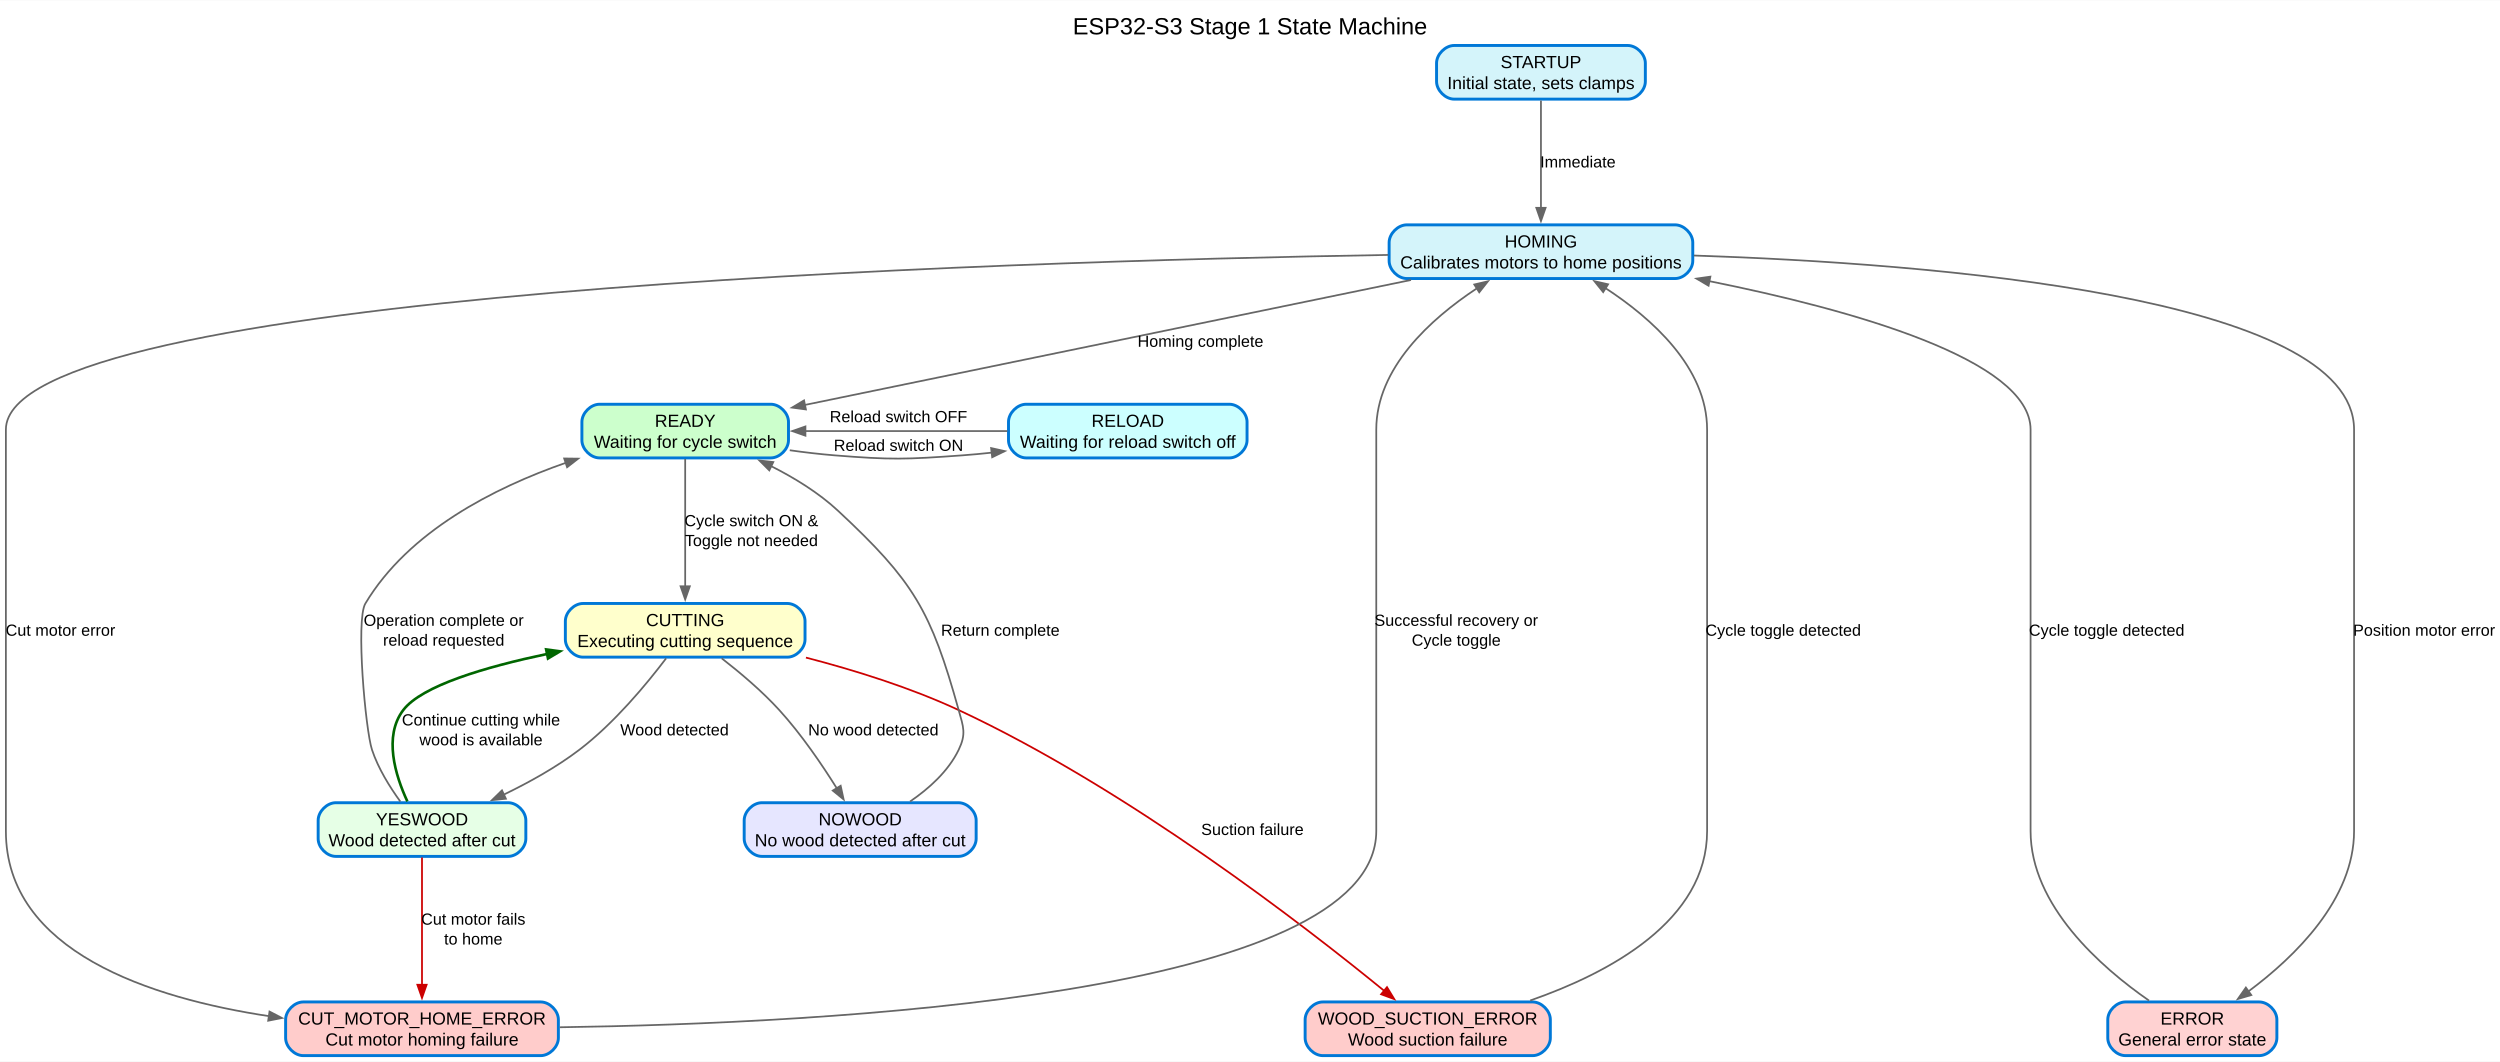
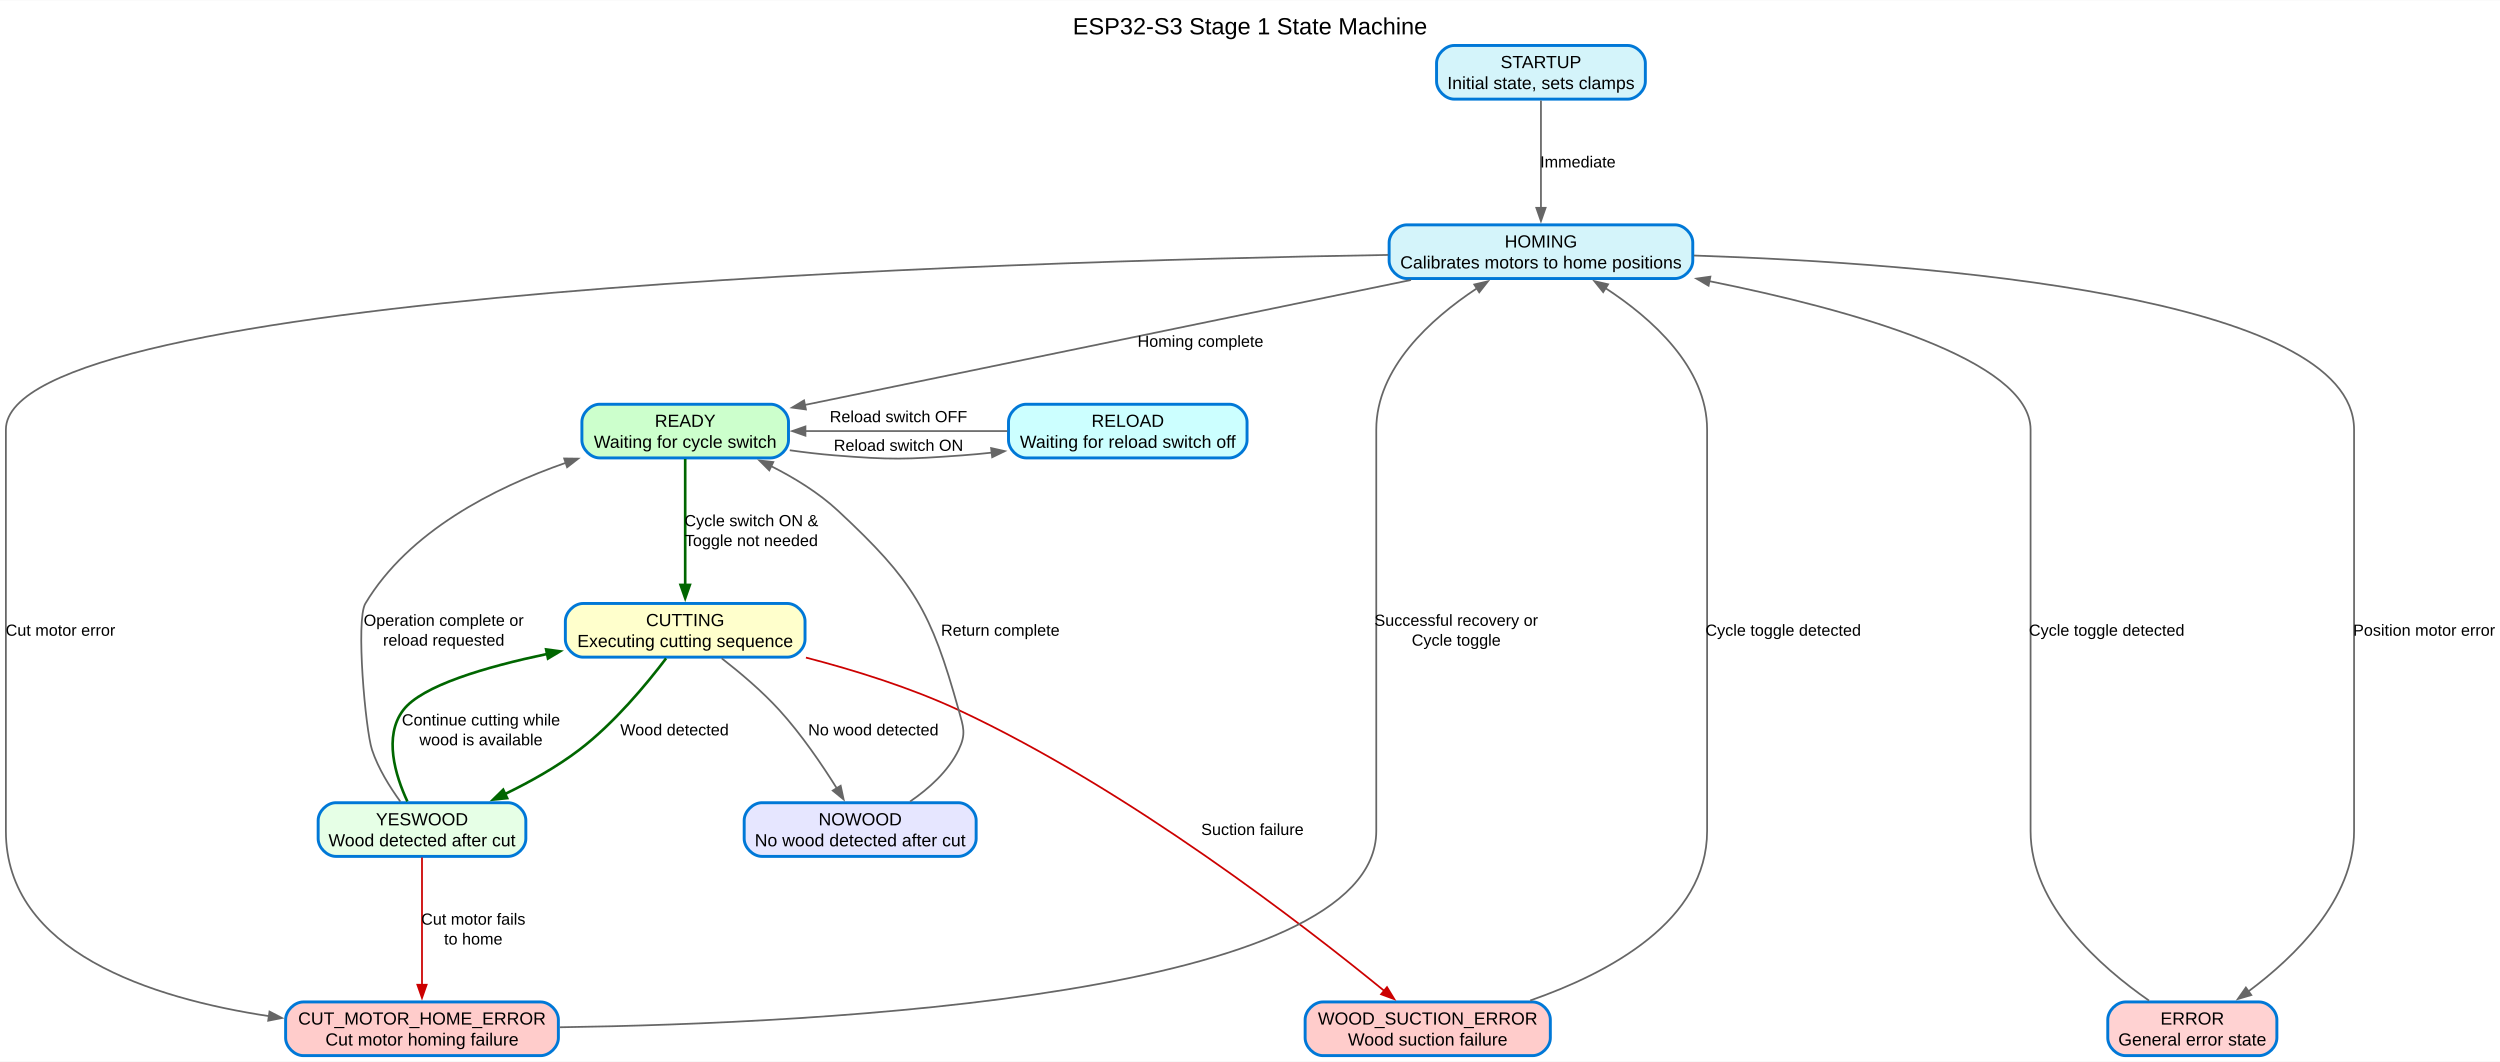
<svg xmlns="http://www.w3.org/2000/svg" width="1700pt" height="722pt" viewBox="0.00 0.00 1700.25 721.75">
  <g id="graph0" class="graph" transform="scale(1 1) rotate(0) translate(4 717.75)">
    <polygon fill="white" stroke="none" points="-4,4 -4,-717.75 1696.25,-717.75 1696.25,4 -4,4" />
    <text text-anchor="middle" x="846.12" y="-694.55" font-family="Arial" font-size="16.00">ESP32-S3 Stage 1 State Machine</text>
    <g id="node1" class="node">
      <path fill="#d4f4fa" stroke="#0078d7" stroke-width="2" d="M1103,-687C1103,-687 985,-687 985,-687 979,-687 973,-681 973,-675 973,-675 973,-662.5 973,-662.5 973,-656.5 979,-650.5 985,-650.5 985,-650.5 1103,-650.5 1103,-650.5 1109,-650.5 1115,-656.5 1115,-662.5 1115,-662.5 1115,-675 1115,-675 1115,-681 1109,-687 1103,-687" />
      <text text-anchor="middle" x="1044" y="-671.6" font-family="Arial" font-size="12.00">STARTUP</text>
      <text text-anchor="middle" x="1044" y="-657.35" font-family="Arial" font-size="12.00">Initial state, sets clamps</text>
    </g>
    <g id="node2" class="node">
      <path fill="#d4f4fa" stroke="#0078d7" stroke-width="2" d="M1135.25,-565C1135.25,-565 952.75,-565 952.75,-565 946.75,-565 940.75,-559 940.75,-553 940.75,-553 940.75,-540.5 940.75,-540.5 940.75,-534.5 946.75,-528.5 952.75,-528.5 952.75,-528.5 1135.25,-528.5 1135.25,-528.5 1141.25,-528.5 1147.25,-534.5 1147.25,-540.5 1147.25,-540.5 1147.25,-553 1147.25,-553 1147.25,-559 1141.25,-565 1135.25,-565" />
      <text text-anchor="middle" x="1044" y="-549.6" font-family="Arial" font-size="12.00">HOMING</text>
      <text text-anchor="middle" x="1044" y="-535.35" font-family="Arial" font-size="12.00">Calibrates motors to home positions</text>
    </g>
    <g id="edge1" class="edge">
      <path fill="none" stroke="#666666" stroke-width="1.2" d="M1044,-649.52C1044,-630.12 1044,-599.14 1044,-576.45" />
      <polygon fill="#666666" stroke="#666666" stroke-width="1.2" points="1047.15,-576.57 1044,-567.57 1040.85,-576.57 1047.15,-576.57" />
      <text text-anchor="middle" x="1069.12" y="-604.05" font-family="Arial" font-size="11.00">Immediate</text>
    </g>
    <g id="node3" class="node">
      <path fill="#ccffcc" stroke="#0078d7" stroke-width="2" d="M520.25,-443C520.25,-443 403.75,-443 403.75,-443 397.75,-443 391.75,-437 391.75,-431 391.75,-431 391.75,-418.5 391.75,-418.5 391.75,-412.5 397.75,-406.5 403.75,-406.5 403.75,-406.5 520.25,-406.5 520.25,-406.5 526.25,-406.5 532.25,-412.5 532.25,-418.5 532.25,-418.5 532.25,-431 532.25,-431 532.25,-437 526.25,-443 520.25,-443" />
      <text text-anchor="middle" x="462" y="-427.6" font-family="Arial" font-size="12.00">READY</text>
      <text text-anchor="middle" x="462" y="-413.35" font-family="Arial" font-size="12.00">Waiting for cycle switch</text>
    </g>
    <g id="edge2" class="edge">
      <path fill="none" stroke="#666666" stroke-width="1.2" d="M955.61,-527.52C843.59,-504.43 652.05,-464.94 543.44,-442.54" />
      <polygon fill="#666666" stroke="#666666" stroke-width="1.2" points="544.1,-439.46 534.65,-440.73 542.83,-445.63 544.1,-439.46" />
      <text text-anchor="middle" x="812.45" y="-482.05" font-family="Arial" font-size="11.00">Homing complete</text>
    </g>
    <g id="node8" class="node">
      <path fill="#ffd2d2" stroke="#0078d7" stroke-width="2" d="M1532.5,-36.5C1532.5,-36.5 1441.5,-36.5 1441.5,-36.5 1435.5,-36.5 1429.5,-30.5 1429.5,-24.5 1429.5,-24.5 1429.5,-12 1429.5,-12 1429.5,-6 1435.5,0 1441.5,0 1441.5,0 1532.5,0 1532.5,0 1538.5,0 1544.5,-6 1544.5,-12 1544.5,-12 1544.5,-24.5 1544.5,-24.5 1544.5,-30.5 1538.5,-36.5 1532.5,-36.5" />
      <text text-anchor="middle" x="1487" y="-21.1" font-family="Arial" font-size="12.00">ERROR</text>
      <text text-anchor="middle" x="1487" y="-6.85" font-family="Arial" font-size="12.00">General error state</text>
    </g>
    <g id="edge3" class="edge">
      <path fill="none" stroke="#666666" stroke-width="1.2" d="M1148.02,-544.15C1308.21,-538.82 1597,-516.62 1597,-425.75 1597,-425.75 1597,-425.75 1597,-152.75 1597,-106.36 1556.95,-67.34 1525.18,-43.7" />
      <polygon fill="#666666" stroke="#666666" stroke-width="1.2" points="1527.1,-41.2 1517.95,-38.5 1523.42,-46.31 1527.1,-41.2" />
      <text text-anchor="middle" x="1644.62" y="-285.55" font-family="Arial" font-size="11.00">Position motor error</text>
    </g>
    <g id="node10" class="node">
      <path fill="#ffcccb" stroke="#0078d7" stroke-width="2" d="M363.75,-36.5C363.75,-36.5 202.25,-36.5 202.25,-36.5 196.25,-36.5 190.25,-30.5 190.25,-24.5 190.25,-24.5 190.25,-12 190.25,-12 190.25,-6 196.25,0 202.25,0 202.25,0 363.75,0 363.75,0 369.75,0 375.75,-6 375.75,-12 375.75,-12 375.75,-24.5 375.75,-24.5 375.75,-30.5 369.75,-36.5 363.75,-36.5" />
      <text text-anchor="middle" x="283" y="-21.1" font-family="Arial" font-size="12.00">CUT_MOTOR_HOME_ERROR</text>
      <text text-anchor="middle" x="283" y="-6.85" font-family="Arial" font-size="12.00">Cut motor homing failure</text>
    </g>
    <g id="edge4" class="edge">
      <path fill="none" stroke="#666666" stroke-width="1.2" d="M940.08,-544.56C676.01,-540.16 0,-519.71 0,-425.75 0,-425.75 0,-425.75 0,-152.75 0,-70.7 98.51,-39 179.29,-26.79" />
      <polygon fill="#666666" stroke="#666666" stroke-width="1.2" points="179.29,-29.98 187.75,-25.59 178.4,-23.74 179.29,-29.98" />
      <text text-anchor="middle" x="37.12" y="-285.55" font-family="Arial" font-size="11.00">Cut motor error</text>
    </g>
    <g id="node4" class="node">
      <path fill="#ccffff" stroke="#0078d7" stroke-width="2" d="M832.12,-443C832.12,-443 693.88,-443 693.88,-443 687.88,-443 681.88,-437 681.88,-431 681.88,-431 681.88,-418.5 681.88,-418.5 681.88,-412.5 687.88,-406.5 693.88,-406.5 693.88,-406.5 832.12,-406.5 832.12,-406.5 838.12,-406.5 844.12,-412.5 844.12,-418.5 844.12,-418.5 844.12,-431 844.12,-431 844.12,-437 838.12,-443 832.12,-443" />
      <text text-anchor="middle" x="763" y="-427.6" font-family="Arial" font-size="12.00">RELOAD</text>
      <text text-anchor="middle" x="763" y="-413.35" font-family="Arial" font-size="12.00">Waiting for reload switch off</text>
    </g>
    <g id="edge5" class="edge">
      <path fill="none" stroke="#666666" stroke-width="1.2" d="M533.13,-411.71C543.31,-410.27 553.68,-409.05 563.56,-408.25 602.1,-405.14 612,-405.44 650.56,-408.25 657.08,-408.73 663.8,-409.36 670.55,-410.09" />
      <polygon fill="#666666" stroke="#666666" stroke-width="1.2" points="670.06,-413.2 679.37,-411.12 670.79,-406.95 670.06,-413.2" />
      <text text-anchor="middle" x="607.06" y="-411.3" font-family="Arial" font-size="11.00">Reload switch ON</text>
    </g>
    <g id="node5" class="node">
      <path fill="#ffffcc" stroke="#0078d7" stroke-width="2" d="M531.5,-307.5C531.5,-307.5 392.5,-307.5 392.5,-307.5 386.5,-307.5 380.5,-301.5 380.5,-295.5 380.5,-295.5 380.5,-283 380.5,-283 380.5,-277 386.5,-271 392.5,-271 392.5,-271 531.5,-271 531.5,-271 537.5,-271 543.5,-277 543.5,-283 543.5,-283 543.5,-295.5 543.5,-295.5 543.5,-301.5 537.5,-307.5 531.5,-307.5" />
      <text text-anchor="middle" x="462" y="-292.1" font-family="Arial" font-size="12.00">CUTTING</text>
      <text text-anchor="middle" x="462" y="-277.85" font-family="Arial" font-size="12.00">Executing cutting sequence</text>
    </g>
    <g id="edge6" class="edge">
-       <path fill="none" stroke="#666666" stroke-width="1.2" d="M462,-405.75C462,-383.45 462,-345.2 462,-318.87" />
-       <polygon fill="#666666" stroke="#666666" stroke-width="1.2" points="465.15,-319.21 462,-310.21 458.85,-319.21 465.15,-319.21" />
+       <path fill="none" stroke="#006600" stroke-width="1.8" d="M462,-405.75C462,-383.75 462,-346.23 462,-319.94" />
+       <polygon fill="#006600" stroke="#006600" stroke-width="1.8" points="465.15,-320.12 462,-311.12 458.85,-320.12 465.15,-320.12" />
      <text text-anchor="middle" x="507" y="-360.05" font-family="Arial" font-size="11.00">Cycle switch ON &amp;</text>
      <text text-anchor="middle" x="507" y="-346.55" font-family="Arial" font-size="11.00">Toggle not needed</text>
    </g>
    <g id="edge7" class="edge">
      <path fill="none" stroke="#666666" stroke-width="1.2" d="M681.07,-424.75C638.35,-424.75 586.26,-424.75 543.59,-424.75" />
      <polygon fill="#666666" stroke="#666666" stroke-width="1.2" points="543.77,-421.6 534.77,-424.75 543.77,-427.9 543.77,-421.6" />
      <text text-anchor="middle" x="607.06" y="-430.8" font-family="Arial" font-size="11.00">Reload switch OFF</text>
    </g>
    <g id="node6" class="node">
      <path fill="#e6ffe6" stroke="#0078d7" stroke-width="2" d="M341.62,-172C341.62,-172 224.38,-172 224.38,-172 218.38,-172 212.38,-166 212.38,-160 212.38,-160 212.38,-147.5 212.38,-147.5 212.38,-141.5 218.38,-135.5 224.38,-135.5 224.38,-135.5 341.62,-135.5 341.62,-135.5 347.62,-135.5 353.62,-141.5 353.62,-147.5 353.62,-147.5 353.62,-160 353.62,-160 353.62,-166 347.62,-172 341.62,-172" />
      <text text-anchor="middle" x="283" y="-156.6" font-family="Arial" font-size="12.00">YESWOOD</text>
      <text text-anchor="middle" x="283" y="-142.35" font-family="Arial" font-size="12.00">Wood detected after cut</text>
    </g>
    <g id="edge8" class="edge">
-       <path fill="none" stroke="#666666" stroke-width="1.2" d="M449.02,-270.18C435.72,-252.62 413.68,-226.03 390,-208 374.4,-196.12 355.73,-185.76 338.4,-177.41" />
-       <polygon fill="#666666" stroke="#666666" stroke-width="1.2" points="340.06,-174.71 330.57,-173.75 337.39,-180.42 340.06,-174.71" />
+       <path fill="none" stroke="#006600" stroke-width="1.8" d="M449.02,-270.18C435.72,-252.62 413.68,-226.03 390,-208 374.69,-196.34 356.42,-186.14 339.36,-177.87" />
+       <polygon fill="#006600" stroke="#006600" stroke-width="1.8" points="340.88,-175.11 331.39,-174.14 338.2,-180.81 340.88,-175.11" />
      <text text-anchor="middle" x="454.73" y="-217.8" font-family="Arial" font-size="11.00">Wood detected</text>
    </g>
    <g id="node7" class="node">
      <path fill="#e6e6ff" stroke="#0078d7" stroke-width="2" d="M647.88,-172C647.88,-172 514.12,-172 514.12,-172 508.12,-172 502.12,-166 502.12,-160 502.12,-160 502.12,-147.5 502.12,-147.5 502.12,-141.5 508.12,-135.5 514.12,-135.5 514.12,-135.5 647.88,-135.5 647.88,-135.5 653.88,-135.5 659.88,-141.5 659.88,-147.5 659.88,-147.5 659.88,-160 659.88,-160 659.88,-166 653.88,-172 647.88,-172" />
      <text text-anchor="middle" x="581" y="-156.6" font-family="Arial" font-size="12.00">NOWOOD</text>
      <text text-anchor="middle" x="581" y="-142.35" font-family="Arial" font-size="12.00">No wood detected after cut</text>
    </g>
    <g id="edge9" class="edge">
      <path fill="none" stroke="#666666" stroke-width="1.2" d="M486.8,-270.23C499.28,-260.53 514.22,-247.93 526,-235 540.93,-218.61 555.01,-197.94 565.18,-181.68" />
      <polygon fill="#666666" stroke="#666666" stroke-width="1.2" points="567.73,-183.54 569.75,-174.23 562.36,-180.25 567.73,-183.54" />
      <text text-anchor="middle" x="589.97" y="-217.8" font-family="Arial" font-size="11.00">No wood detected</text>
    </g>
    <g id="node9" class="node">
      <path fill="#ffcccb" stroke="#0078d7" stroke-width="2" d="M1038.38,-36.5C1038.38,-36.5 895.62,-36.5 895.62,-36.5 889.62,-36.5 883.62,-30.5 883.62,-24.5 883.62,-24.5 883.62,-12 883.62,-12 883.62,-6 889.62,0 895.62,0 895.62,0 1038.38,0 1038.38,0 1044.38,0 1050.38,-6 1050.38,-12 1050.38,-12 1050.38,-24.5 1050.38,-24.5 1050.38,-30.5 1044.38,-36.5 1038.38,-36.5" />
      <text text-anchor="middle" x="967" y="-21.1" font-family="Arial" font-size="12.00">WOOD_SUCTION_ERROR</text>
      <text text-anchor="middle" x="967" y="-6.85" font-family="Arial" font-size="12.00">Wood suction failure</text>
    </g>
    <g id="edge10" class="edge">
      <path fill="none" stroke="#cc0000" stroke-width="1.2" d="M544.12,-270.7C577.24,-262.11 615.28,-250.27 648,-235 763.3,-181.18 883.47,-88.14 937.55,-43.94" />
      <polygon fill="#cc0000" stroke="#cc0000" stroke-width="1.2" points="939.29,-46.58 944.25,-38.43 935.29,-41.72 939.29,-46.58" />
      <text text-anchor="middle" x="847.77" y="-150.05" font-family="Arial" font-size="11.00">Suction failure</text>
    </g>
    <g id="edge11" class="edge">
      <path fill="none" stroke="#666666" stroke-width="1.2" d="M268.26,-172.8C261.13,-182.61 253.21,-195.3 249,-208 244.59,-221.31 237.82,-296.35 244.5,-307.5 273.94,-356.61 331.98,-386.14 380.7,-403.14" />
      <polygon fill="#666666" stroke="#666666" stroke-width="1.2" points="379.69,-406.12 389.22,-406 381.69,-400.15 379.69,-406.12" />
      <text text-anchor="middle" x="297.75" y="-292.3" font-family="Arial" font-size="11.00">Operation complete or</text>
      <text text-anchor="middle" x="297.75" y="-278.8" font-family="Arial" font-size="11.00">reload requested</text>
    </g>
    <g id="edge12" class="edge">
      <path fill="none" stroke="#006600" stroke-width="1.8" d="M273.05,-172.89C264.88,-190.51 256.68,-217.14 270.25,-235 282.85,-251.57 326.06,-264.34 368.28,-273.21" />
      <polygon fill="#006600" stroke="#006600" stroke-width="1.8" points="367.43,-276.25 376.88,-274.96 368.69,-270.08 367.43,-276.25" />
      <text text-anchor="middle" x="323.12" y="-224.55" font-family="Arial" font-size="11.00">Continue cutting while</text>
      <text text-anchor="middle" x="323.12" y="-211.05" font-family="Arial" font-size="11.00">wood is available</text>
    </g>
    <g id="edge13" class="edge">
      <path fill="none" stroke="#cc0000" stroke-width="1.2" d="M283,-134.75C283,-112.45 283,-74.2 283,-47.87" />
      <polygon fill="#cc0000" stroke="#cc0000" stroke-width="1.2" points="286.15,-48.21 283,-39.21 279.85,-48.21 286.15,-48.21" />
      <text text-anchor="middle" x="317.88" y="-89.05" font-family="Arial" font-size="11.00">Cut motor fails</text>
      <text text-anchor="middle" x="317.88" y="-75.55" font-family="Arial" font-size="11.00">to home</text>
    </g>
    <g id="edge14" class="edge">
      <path fill="none" stroke="#666666" stroke-width="1.2" d="M614.94,-172.83C627.77,-181.6 640.96,-193.41 648,-208 653.22,-218.81 651.23,-223.44 648,-235 629.08,-302.8 617.51,-322.52 566,-370.5 552.79,-382.81 536.18,-393 520.15,-401.05" />
      <polygon fill="#666666" stroke="#666666" stroke-width="1.2" points="519.19,-398.02 512.44,-404.76 521.92,-403.69 519.19,-398.02" />
      <text text-anchor="middle" x="676.31" y="-285.55" font-family="Arial" font-size="11.00">Return complete</text>
    </g>
    <g id="edge15" class="edge">
      <path fill="none" stroke="#666666" stroke-width="1.2" d="M1457.52,-37.44C1424.94,-60.07 1377,-102 1377,-152.75 1377,-425.75 1377,-425.75 1377,-425.75 1377,-473.41 1254.77,-507.36 1158.42,-526.73" />
      <polygon fill="#666666" stroke="#666666" stroke-width="1.2" points="1157.99,-523.6 1149.78,-528.44 1159.22,-529.78 1157.99,-523.6" />
      <text text-anchor="middle" x="1428.75" y="-285.55" font-family="Arial" font-size="11.00">Cycle toggle detected</text>
    </g>
    <g id="edge16" class="edge">
      <path fill="none" stroke="#666666" stroke-width="1.2" d="M1036.67,-37.48C1090.9,-56.37 1157,-91.88 1157,-152.75 1157,-425.75 1157,-425.75 1157,-425.75 1157,-467.99 1119.43,-501.42 1087.61,-522.15" />
      <polygon fill="#666666" stroke="#666666" stroke-width="1.2" points="1086.32,-519.25 1080.36,-526.69 1089.66,-524.58 1086.32,-519.25" />
      <text text-anchor="middle" x="1208.75" y="-285.55" font-family="Arial" font-size="11.00">Cycle toggle detected</text>
    </g>
    <g id="edge17" class="edge">
      <path fill="none" stroke="#666666" stroke-width="1.2" d="M376.68,-19.28C556.41,-21.89 932,-40.74 932,-152.75 932,-425.75 932,-425.75 932,-425.75 932,-467.64 968.92,-500.99 1000.37,-521.79" />
      <polygon fill="#666666" stroke="#666666" stroke-width="1.2" points="998.66,-524.44 1007.95,-526.61 1002.04,-519.12 998.66,-524.44" />
      <text text-anchor="middle" x="986.38" y="-292.3" font-family="Arial" font-size="11.00">Successful recovery or</text>
      <text text-anchor="middle" x="986.38" y="-278.8" font-family="Arial" font-size="11.00">Cycle toggle</text>
    </g>
  </g>
</svg>
